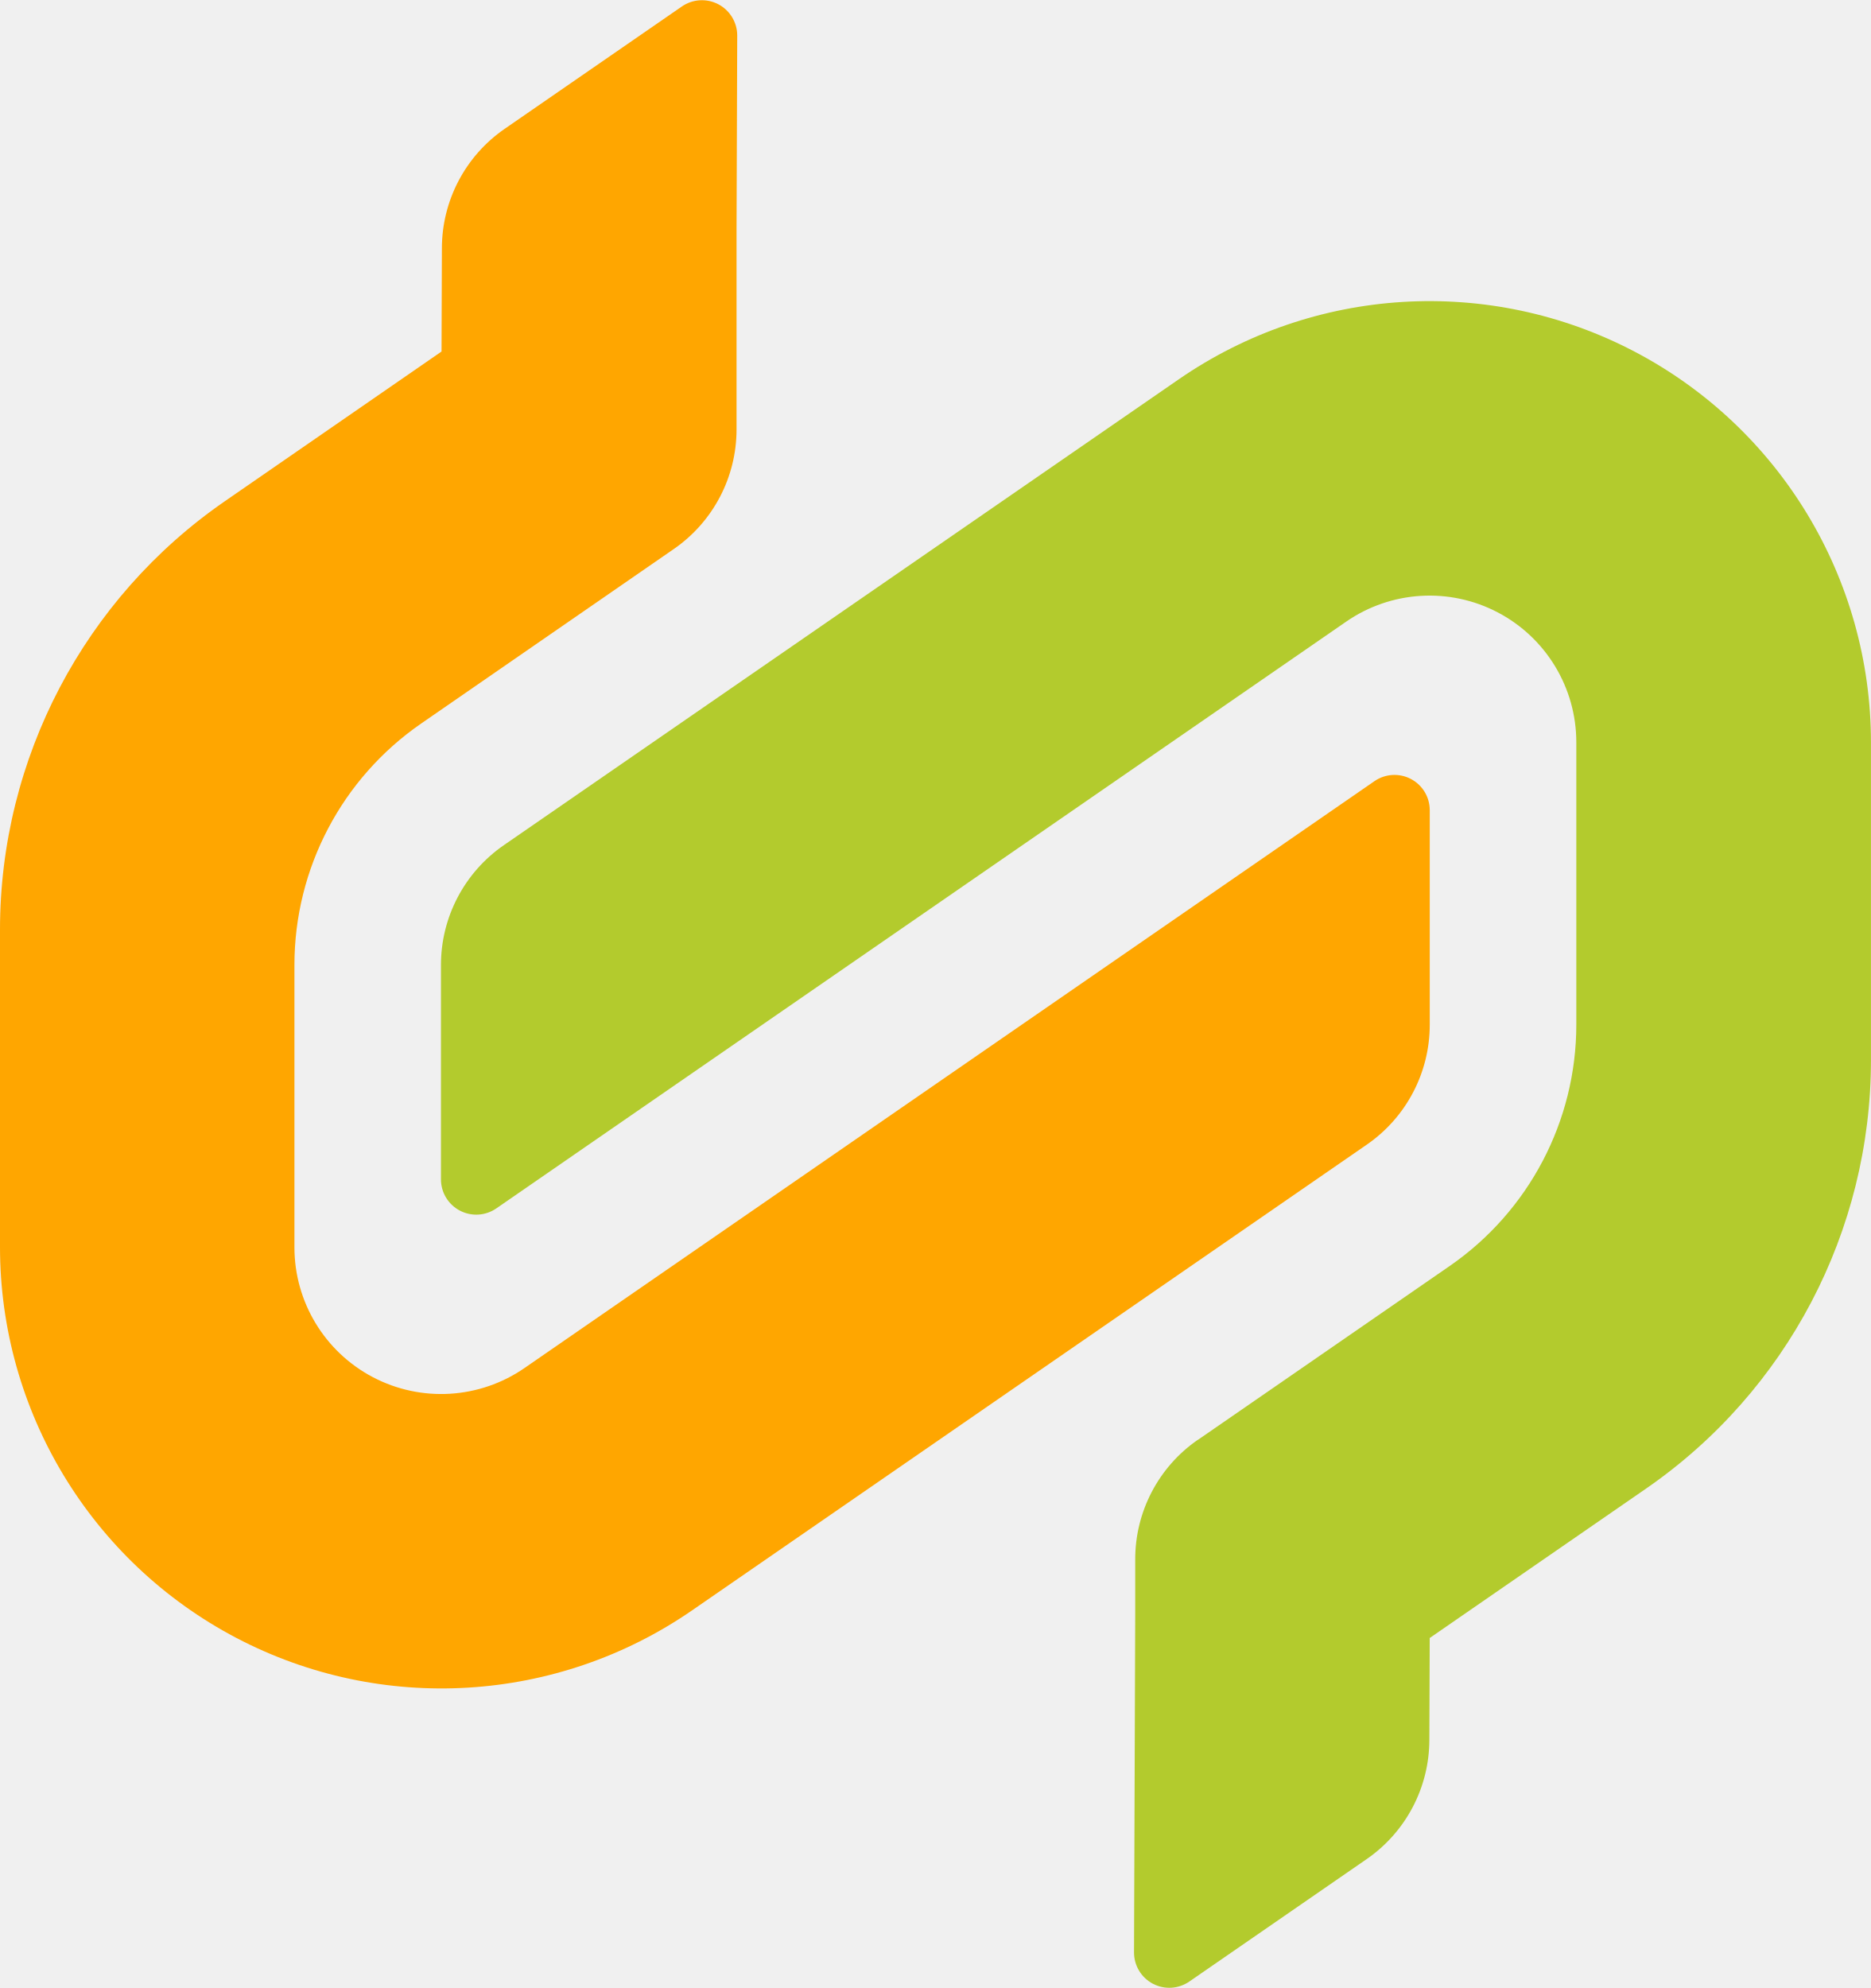
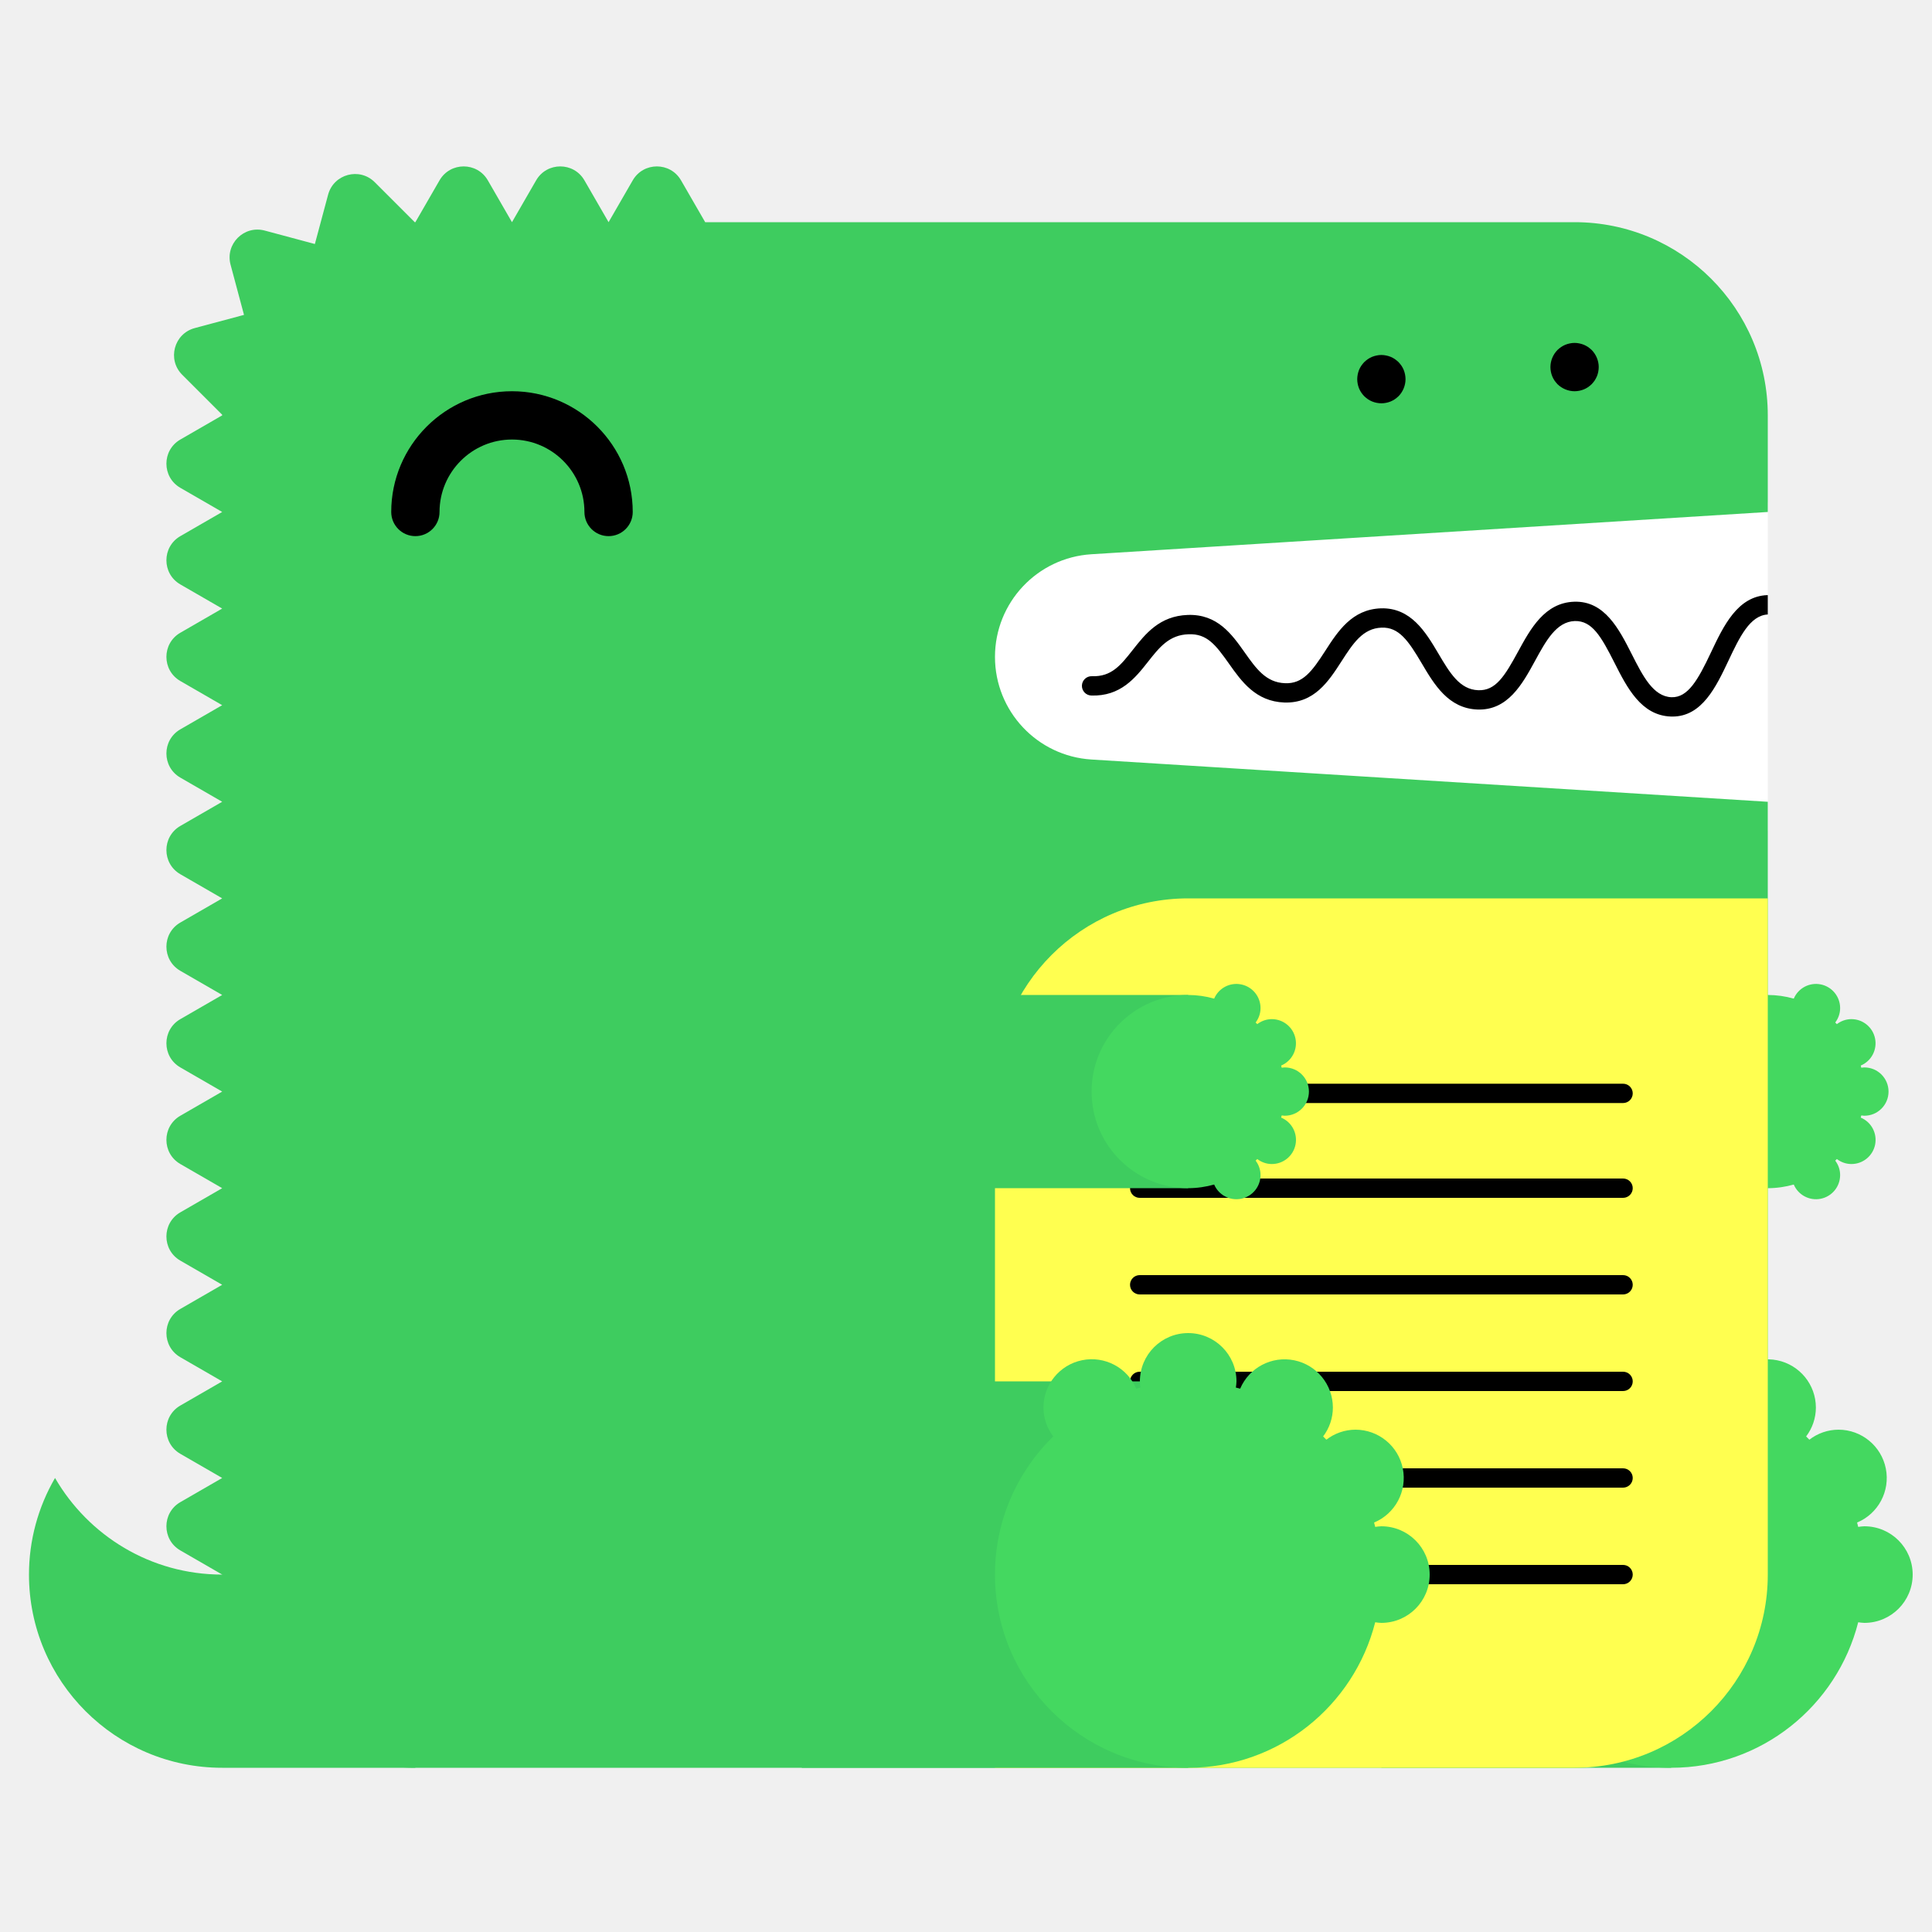
- <svg xmlns="http://www.w3.org/2000/svg" width="51.827" height="55.067" viewBox="0 0 51.827 55.067">
-   <g id="Gruppe_60" data-name="Gruppe 60" transform="translate(-186 -10395.466)">
-     <path id="Pfad_43" data-name="Pfad 43" d="M39.606,1396.5v-5.938a.977.977,0,0,0-1.532-.8l-23.546,16.257a4.064,4.064,0,0,1-6.372-3.345v-7.82a8.128,8.128,0,0,1,3.51-6.688l7-4.835a4.023,4.023,0,0,0,1.737-3.311v-5.589l.019-5.328a.978.978,0,0,0-1.533-.8l-4.911,3.391a4.023,4.023,0,0,0-1.737,3.31l-.01,2.857-6,4.145A14.423,14.423,0,0,0,0,1393.872v8.794a12.228,12.228,0,0,0,19.174,10.063l18.689-12.9A4.033,4.033,0,0,0,39.606,1396.5Z" transform="translate(186 9027.342)" fill="#FFA600" />
-     <path id="Pfad_44" data-name="Pfad 44" d="M36.2,1381.055l-18.69,12.9a4.033,4.033,0,0,0-1.742,3.319v5.937a.978.978,0,0,0,1.534.805l23.545-16.255a4.064,4.064,0,0,1,6.372,3.344v7.82a8.127,8.127,0,0,1-3.51,6.688l-6.259,4.322-.716.494h0l-.005,0A4.022,4.022,0,0,0,35,1413.747v1.508l-.033,9.377a.977.977,0,0,0,1.532.8l4.912-3.391a4.021,4.021,0,0,0,1.737-3.31l.01-2.815,5.994-4.139a14.425,14.425,0,0,0,6.229-11.869v-8.795A12.227,12.227,0,0,0,36.2,1381.055Z" transform="translate(182.447 9024.922)" fill="#B3CB2D" />
+ <svg xmlns="http://www.w3.org/2000/svg" width="200" height="200" viewBox="0 0 200 200">
+   <g fill="none" fill-rule="evenodd">
+     <path fill="#FFF" d="M99 52h84v34H99z" />
+     <path d="M23 163c-7.398 0-13.843-4.027-17.303-10A19.886 19.886 0 0 0 3 163c0 11.046 8.954 20 20 20h20v-20H23z" fill="#3ECC5F" />
+     <path d="M112.98 57.376L183 53V43c0-11.046-8.954-20-20-20H73l-2.5-4.33c-1.112-1.925-3.889-1.925-5 0L63 23l-2.5-4.33c-1.111-1.925-3.889-1.925-5 0L53 23l-2.5-4.33c-1.111-1.925-3.889-1.925-5 0L43 23c-.022 0-.042.003-.065.003l-4.142-4.141c-1.57-1.571-4.252-.853-4.828 1.294l-1.369 5.104-5.192-1.392c-2.148-.575-4.111 1.389-3.535 3.536l1.39 5.193-5.102 1.367c-2.148.576-2.867 3.259-1.296 4.83l4.142 4.142c0 .021-.003.042-.003.064l-4.33 2.5c-1.925 1.111-1.925 3.889 0 5L23 53l-4.33 2.5c-1.925 1.111-1.925 3.889 0 5L23 63l-4.33 2.5c-1.925 1.111-1.925 3.889 0 5L23 73l-4.33 2.5c-1.925 1.111-1.925 3.889 0 5L23 83l-4.33 2.5c-1.925 1.111-1.925 3.889 0 5L23 93l-4.33 2.5c-1.925 1.111-1.925 3.889 0 5L23 103l-4.33 2.5c-1.925 1.111-1.925 3.889 0 5L23 113l-4.33 2.5c-1.925 1.111-1.925 3.889 0 5L23 123l-4.33 2.5c-1.925 1.111-1.925 3.889 0 5L23 133l-4.33 2.5c-1.925 1.111-1.925 3.889 0 5L23 143l-4.33 2.5c-1.925 1.111-1.925 3.889 0 5L23 153l-4.33 2.5c-1.925 1.111-1.925 3.889 0 5L23 163c0 11.046 8.954 20 20 20h120c11.046 0 20-8.954 20-20V83l-70.02-4.376A10.645 10.645 0 0 1 103 68c0-5.621 4.37-10.273 9.98-10.624" fill="#3ECC5F" />
+     <path fill="#3ECC5F" d="M143 183h30v-40h-30z" />
+     <path d="M193 158c-.219 0-.428.037-.639.064-.038-.15-.074-.301-.116-.451A5 5 0 0 0 190.32 148a4.96 4.96 0 0 0-3.016 1.036 26.531 26.531 0 0 0-.335-.336 4.955 4.955 0 0 0 1.011-2.987 5 5 0 0 0-9.599-1.959c-.148-.042-.297-.077-.445-.115.027-.211.064-.42.064-.639a5 5 0 0 0-5-5 5 5 0 0 0-5 5c0 .219.037.428.064.639-.148.038-.297.073-.445.115a4.998 4.998 0 0 0-9.599 1.959c0 1.125.384 2.151 1.011 2.987-3.717 3.632-6.031 8.693-6.031 14.3 0 11.046 8.954 20 20 20 9.339 0 17.16-6.41 19.361-15.064.211.027.42.064.639.064a5 5 0 0 0 5-5 5 5 0 0 0-5-5" fill="#44D860" />
+     <path fill="#3ECC5F" d="M153 123h30v-20h-30z" />
+     <path d="M193 115.5a2.5 2.5 0 1 0 0-5c-.109 0-.214.019-.319.032-.02-.075-.037-.15-.058-.225a2.501 2.501 0 0 0-.963-4.807c-.569 0-1.088.197-1.508.518a6.653 6.653 0 0 0-.168-.168c.314-.417.506-.931.506-1.494a2.5 2.5 0 0 0-4.8-.979A9.987 9.987 0 0 0 183 103c-5.522 0-10 4.478-10 10s4.478 10 10 10c.934 0 1.833-.138 2.69-.377a2.5 2.5 0 0 0 4.8-.979c0-.563-.192-1.077-.506-1.494.057-.055.113-.111.168-.168.42.321.939.518 1.508.518a2.5 2.5 0 0 0 .963-4.807c.021-.074.038-.15.058-.225.105.013.21.032.319.032" fill="#44D860" />
+     <path d="M63 55.5a2.5 2.5 0 0 1-2.5-2.5c0-4.136-3.364-7.5-7.5-7.5s-7.5 3.364-7.5 7.5a2.5 2.5 0 1 1-5 0c0-6.893 5.607-12.5 12.5-12.5S65.5 46.107 65.5 53a2.5 2.5 0 0 1-2.5 2.5" fill="#000" />
+     <path d="M103 183h60c11.046 0 20-8.954 20-20V93h-60c-11.046 0-20 8.954-20 20v70z" fill="#FFFF50" />
+     <path d="M168.02 124h-50.04a1 1 0 1 1 0-2h50.04a1 1 0 1 1 0 2m0 20h-50.04a1 1 0 1 1 0-2h50.04a1 1 0 1 1 0 2m0 20h-50.04a1 1 0 1 1 0-2h50.04a1 1 0 1 1 0 2m0-49.814h-50.04a1 1 0 1 1 0-2h50.04a1 1 0 1 1 0 2m0 19.814h-50.04a1 1 0 1 1 0-2h50.04a1 1 0 1 1 0 2m0 20h-50.04a1 1 0 1 1 0-2h50.04a1 1 0 1 1 0 2M183 61.611c-.012 0-.022-.006-.034-.005-3.09.105-4.552 3.196-5.842 5.923-1.346 2.85-2.387 4.703-4.093 4.647-1.889-.068-2.969-2.202-4.113-4.46-1.314-2.594-2.814-5.536-5.963-5.426-3.046.104-4.513 2.794-5.807 5.167-1.377 2.528-2.314 4.065-4.121 3.994-1.927-.07-2.951-1.805-4.136-3.813-1.321-2.236-2.848-4.75-5.936-4.664-2.994.103-4.465 2.385-5.763 4.4-1.373 2.13-2.335 3.428-4.165 3.351-1.973-.07-2.992-1.51-4.171-3.177-1.324-1.873-2.816-3.993-5.895-3.89-2.928.1-4.399 1.97-5.696 3.618-1.232 1.564-2.194 2.802-4.229 2.724a1 1 0 0 0-.072 2c3.017.101 4.545-1.8 5.872-3.487 1.177-1.496 2.193-2.787 4.193-2.855 1.926-.082 2.829 1.115 4.195 3.045 1.297 1.834 2.769 3.914 5.731 4.021 3.103.104 4.596-2.215 5.918-4.267 1.182-1.834 2.202-3.417 4.15-3.484 1.793-.067 2.769 1.35 4.145 3.681 1.297 2.197 2.766 4.686 5.787 4.796 3.125.108 4.634-2.62 5.949-5.035 1.139-2.088 2.214-4.06 4.119-4.126 1.793-.042 2.728 1.595 4.111 4.33 1.292 2.553 2.757 5.445 5.825 5.556l.169.003c3.064 0 4.518-3.075 5.805-5.794 1.139-2.41 2.217-4.68 4.067-4.773v-2z" fill="#000" />
+     <path fill="#3ECC5F" d="M83 183h40v-40H83z" />
+     <path d="M143 158c-.219 0-.428.037-.639.064-.038-.15-.074-.301-.116-.451A5 5 0 0 0 140.32 148a4.96 4.96 0 0 0-3.016 1.036 26.531 26.531 0 0 0-.335-.336 4.955 4.955 0 0 0 1.011-2.987 5 5 0 0 0-9.599-1.959c-.148-.042-.297-.077-.445-.115.027-.211.064-.42.064-.639a5 5 0 0 0-5-5 5 5 0 0 0-5 5c0 .219.037.428.064.639-.148.038-.297.073-.445.115a4.998 4.998 0 0 0-9.599 1.959c0 1.125.384 2.151 1.011 2.987-3.717 3.632-6.031 8.693-6.031 14.3 0 11.046 8.954 20 20 20 9.339 0 17.16-6.41 19.361-15.064.211.027.42.064.639.064a5 5 0 0 0 5-5 5 5 0 0 0-5-5" fill="#44D860" />
+     <path fill="#3ECC5F" d="M83 123h40v-20H83z" />
+     <path d="M133 115.5a2.5 2.5 0 1 0 0-5c-.109 0-.214.019-.319.032-.02-.075-.037-.15-.058-.225a2.501 2.501 0 0 0-.963-4.807c-.569 0-1.088.197-1.508.518a6.653 6.653 0 0 0-.168-.168c.314-.417.506-.931.506-1.494a2.5 2.5 0 0 0-4.8-.979A9.987 9.987 0 0 0 123 103c-5.522 0-10 4.478-10 10s4.478 10 10 10c.934 0 1.833-.138 2.69-.377a2.5 2.5 0 0 0 4.8-.979c0-.563-.192-1.077-.506-1.494.057-.055.113-.111.168-.168.42.321.939.518 1.508.518a2.5 2.5 0 0 0 .963-4.807c.021-.074.038-.15.058-.225.105.013.21.032.319.032" fill="#44D860" />
+     <path d="M143 41.75c-.16 0-.33-.02-.49-.05a2.52 2.52 0 0 1-.47-.14c-.15-.06-.29-.14-.431-.23-.13-.09-.259-.2-.38-.31-.109-.12-.219-.24-.309-.38s-.17-.28-.231-.43a2.619 2.619 0 0 1-.189-.96c0-.16.02-.33.05-.49.03-.16.08-.31.139-.47.061-.15.141-.29.231-.43.09-.13.2-.26.309-.38.121-.11.25-.22.38-.31.141-.09.281-.17.431-.23.149-.06.31-.11.47-.14.32-.07.65-.07.98 0 .159.03.32.08.47.14.149.06.29.14.43.23.13.09.259.2.38.31.11.12.22.25.31.38.09.14.17.28.23.43.06.16.11.31.14.47.029.16.05.33.05.49 0 .66-.271 1.31-.73 1.77-.121.11-.25.22-.38.31-.14.09-.281.17-.43.23a2.565 2.565 0 0 1-.96.19m20-1.25c-.66 0-1.3-.27-1.771-.73a3.802 3.802 0 0 1-.309-.38c-.09-.14-.17-.28-.231-.43a2.619 2.619 0 0 1-.189-.96c0-.66.27-1.3.729-1.77.121-.11.25-.22.38-.31.141-.09.281-.17.431-.23.149-.06.31-.11.47-.14.32-.07.66-.07.98 0 .159.03.32.08.47.14.149.06.29.14.43.23.13.09.259.2.38.31.459.47.73 1.11.73 1.77 0 .16-.021.33-.05.49-.03.16-.08.32-.14.47-.07.15-.14.29-.23.43-.09.13-.2.26-.31.38-.121.11-.25.22-.38.31-.14.09-.281.17-.43.23a2.565 2.565 0 0 1-.96.19" fill="#000" />
  </g>
</svg>
